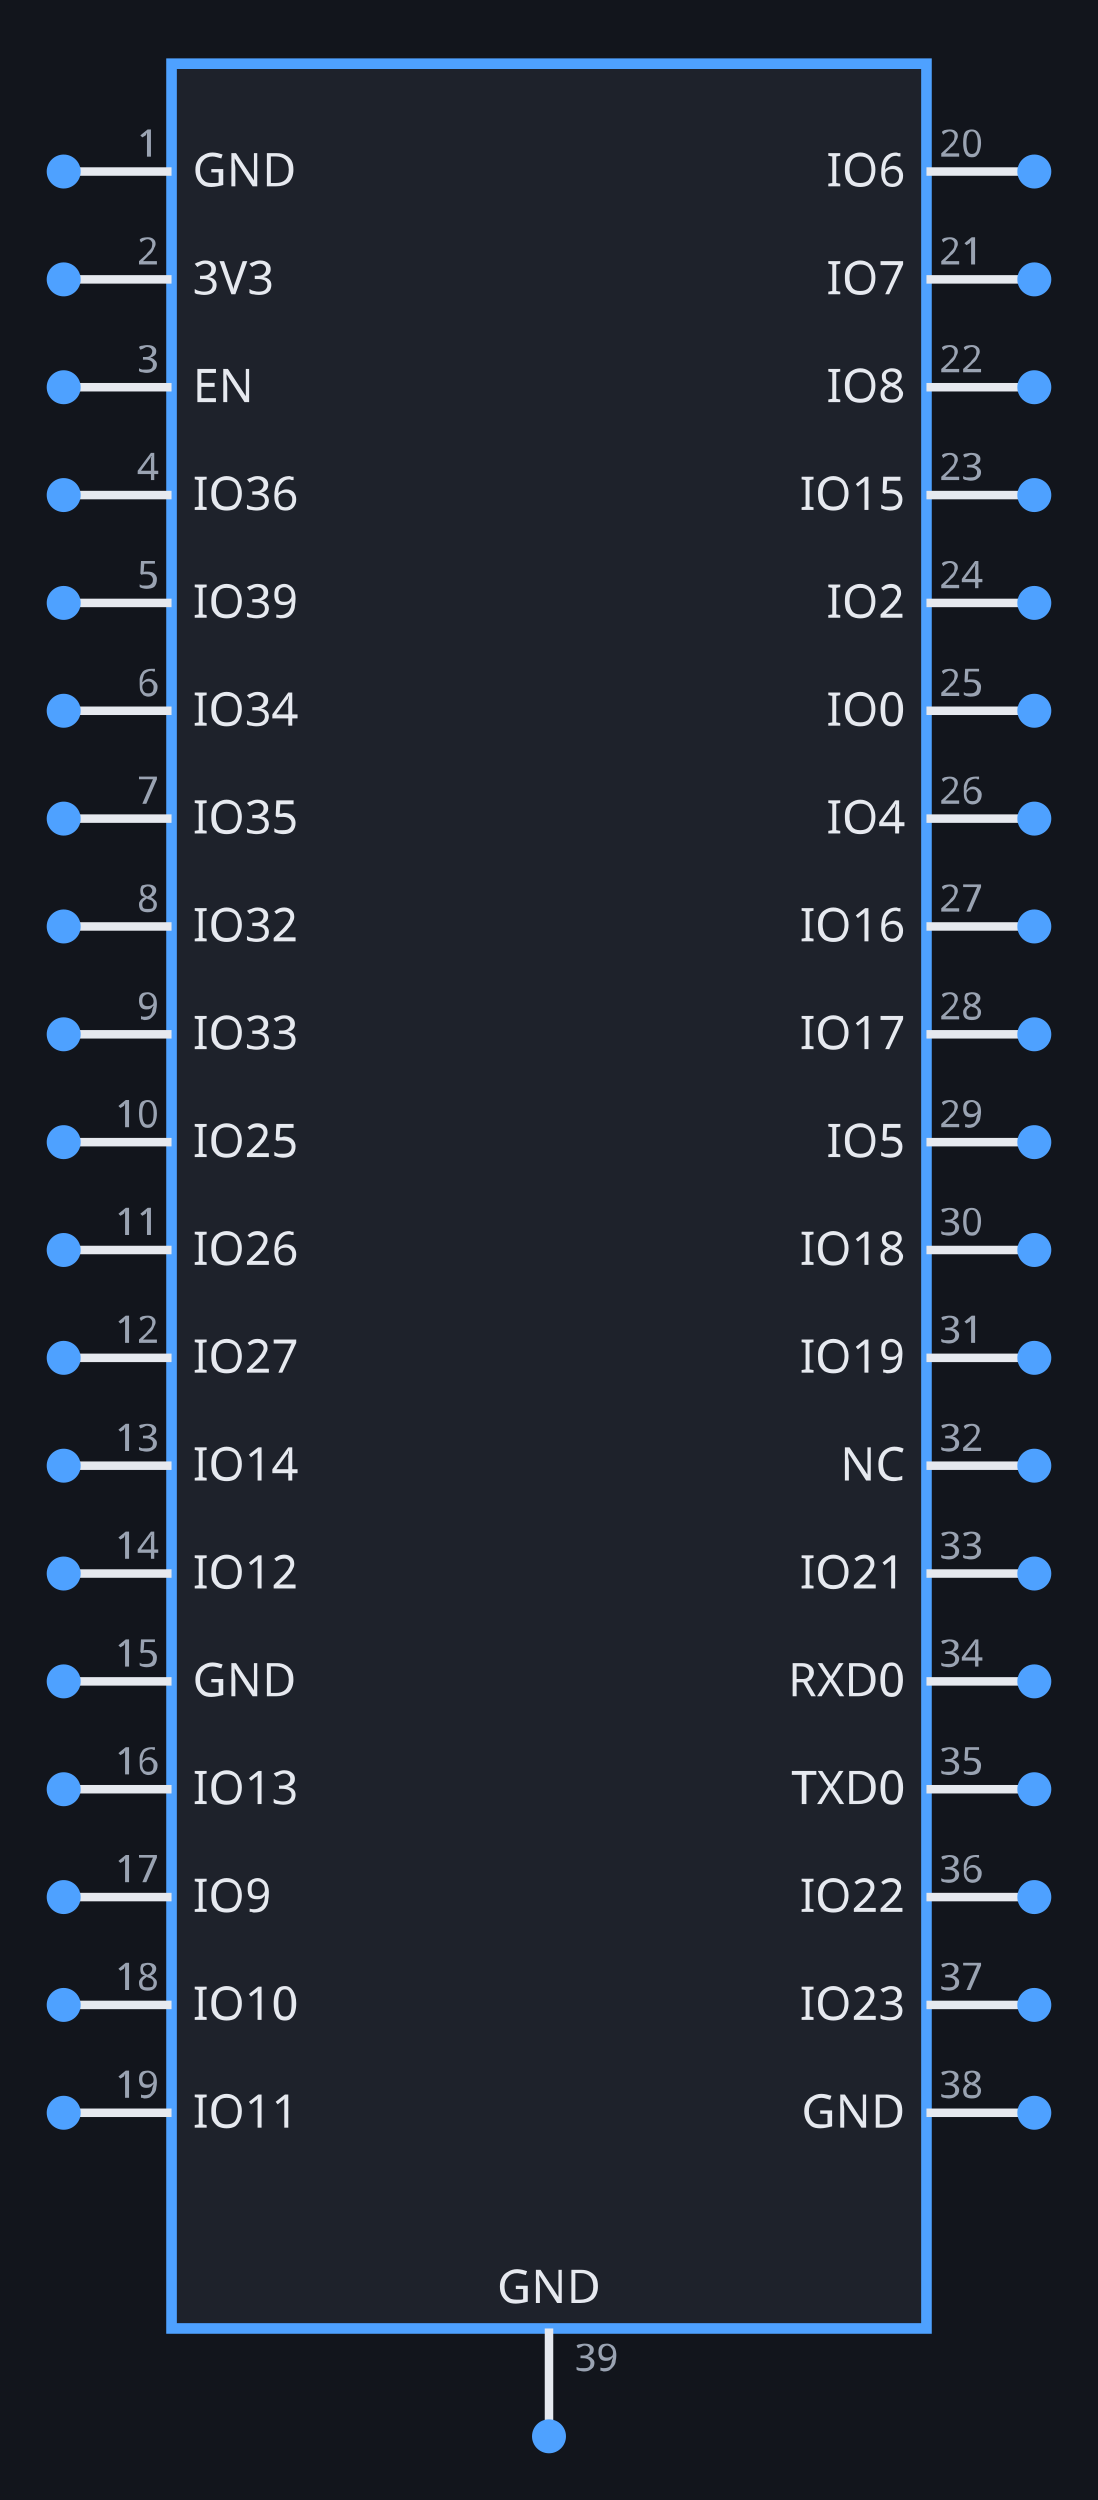
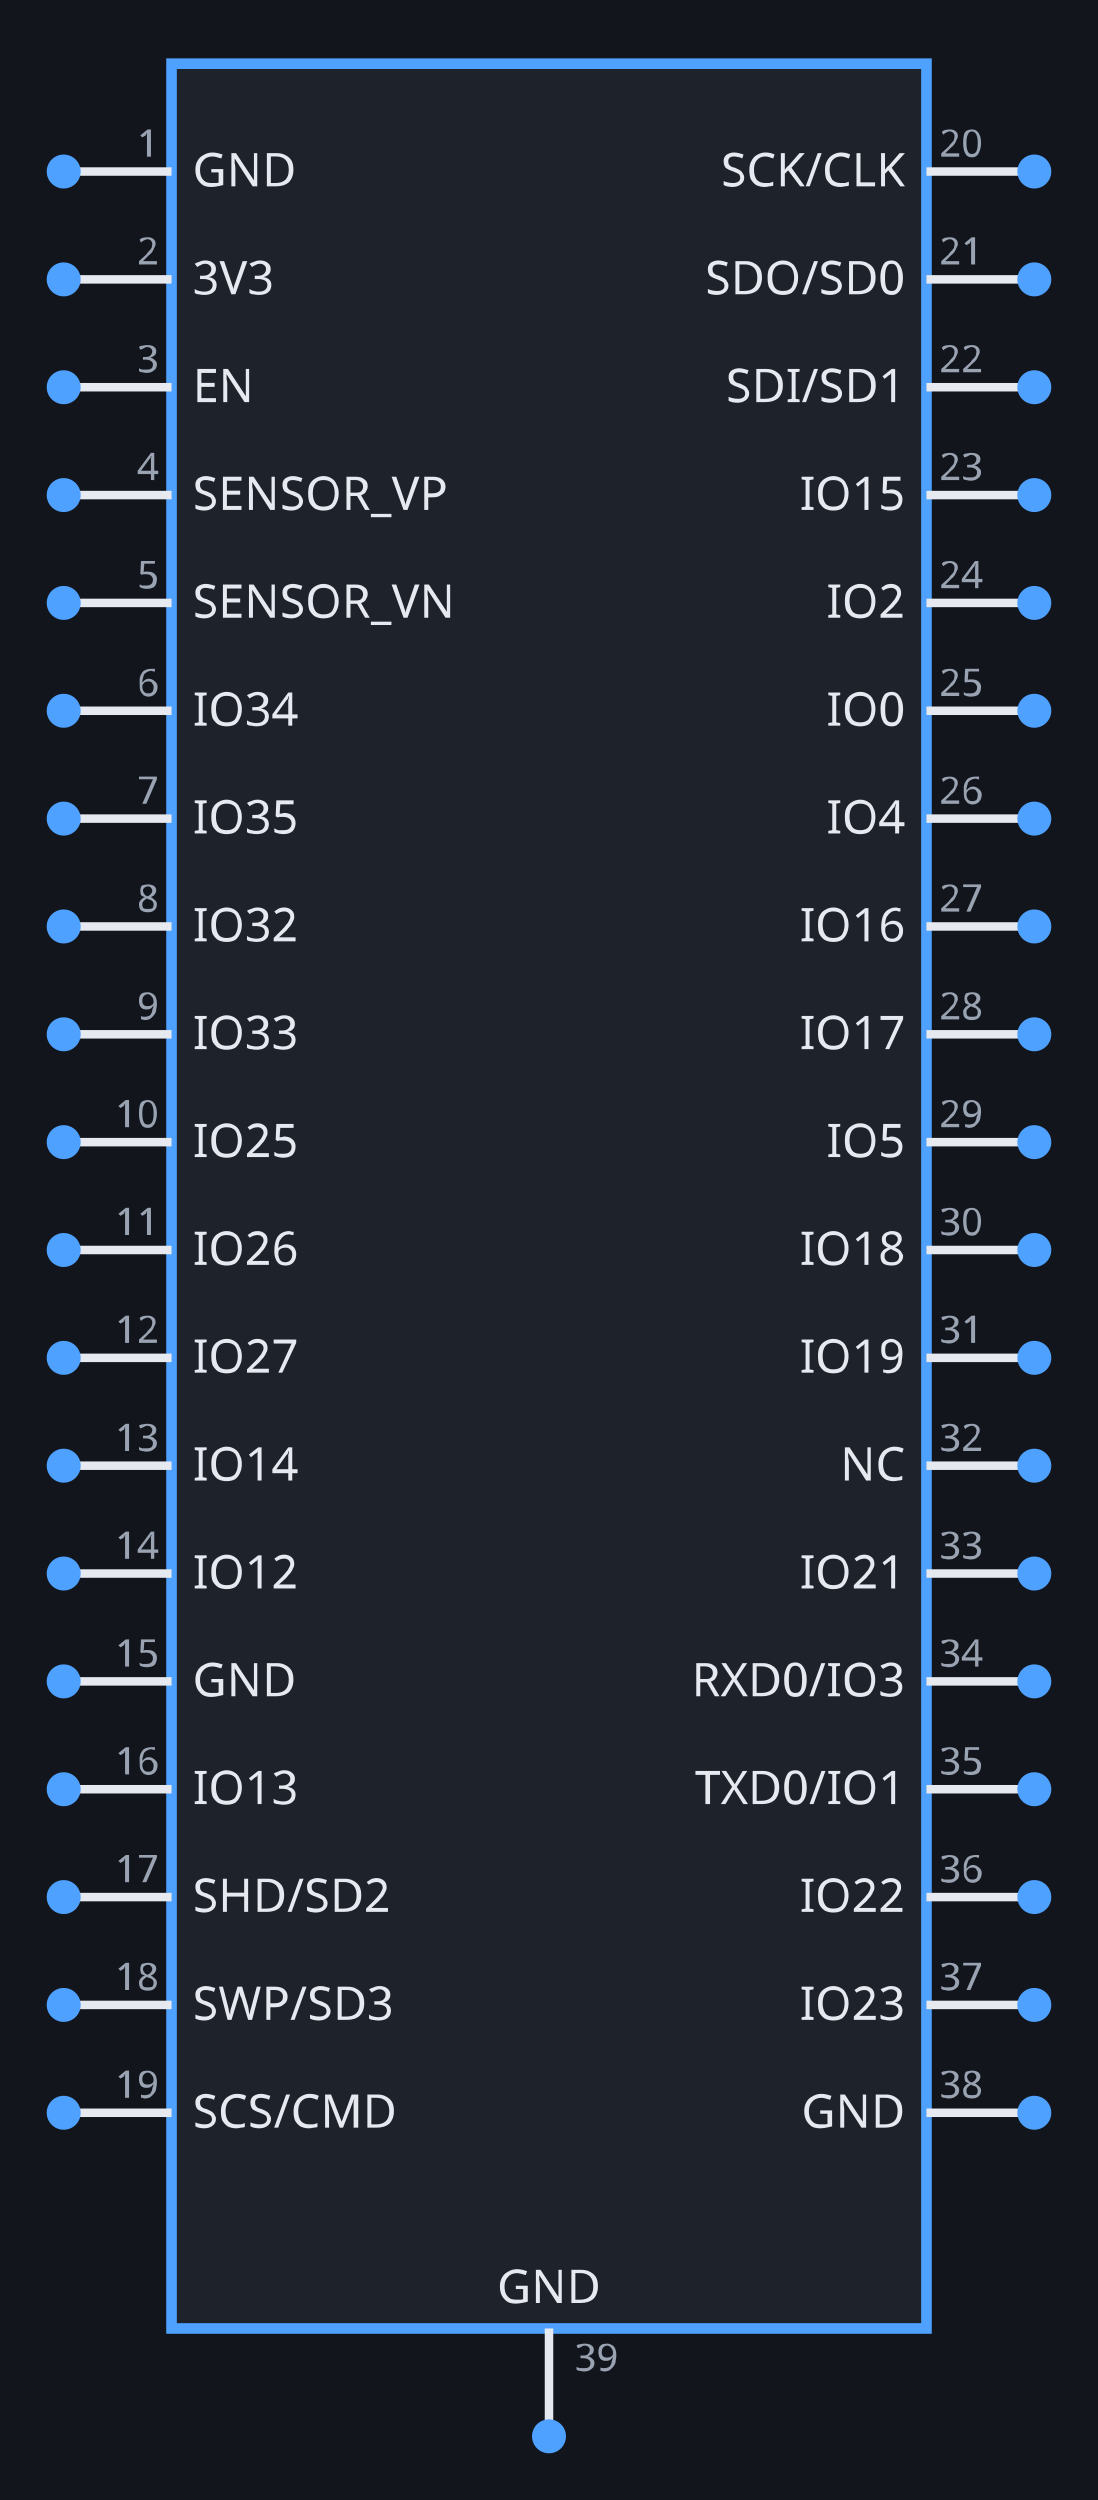
<svg xmlns="http://www.w3.org/2000/svg" viewBox="-12.93 -26.90 25.86 58.88" preserveAspectRatio="xMidYMid meet" style="width:100%;height:100%">
  <rect x="-12.93" y="-26.90" width="25.86" height="58.88" fill="#12151c" />
  <rect x="-8.890" y="-25.400" width="17.780" height="53.340" fill="#1e222b" stroke="#4ea1ff" stroke-width="0.25" />
  <line x1="-11.430" y1="-22.860" x2="-8.890" y2="-22.860" stroke="#e6e9ef" stroke-width="0.2" />
  <circle cx="-11.430" cy="-22.860" r="0.4" fill="#4ea1ff" />
  <text x="-8.390" y="-22.510" fill="#e6e9ef" font-size="1.1" text-anchor="start" font-family="sans-serif">GND</text>
  <text x="-9.190" y="-23.210" fill="#9aa3b2" font-size="0.9" text-anchor="end" font-family="sans-serif">1</text>
  <line x1="-11.430" y1="-20.320" x2="-8.890" y2="-20.320" stroke="#e6e9ef" stroke-width="0.2" />
  <circle cx="-11.430" cy="-20.320" r="0.4" fill="#4ea1ff" />
  <text x="-8.390" y="-19.970" fill="#e6e9ef" font-size="1.1" text-anchor="start" font-family="sans-serif">3V3</text>
  <text x="-9.190" y="-20.670" fill="#9aa3b2" font-size="0.9" text-anchor="end" font-family="sans-serif">2</text>
  <line x1="-11.430" y1="-17.780" x2="-8.890" y2="-17.780" stroke="#e6e9ef" stroke-width="0.2" />
  <circle cx="-11.430" cy="-17.780" r="0.4" fill="#4ea1ff" />
  <text x="-8.390" y="-17.430" fill="#e6e9ef" font-size="1.1" text-anchor="start" font-family="sans-serif">EN</text>
  <text x="-9.190" y="-18.130" fill="#9aa3b2" font-size="0.9" text-anchor="end" font-family="sans-serif">3</text>
  <line x1="-11.430" y1="-15.240" x2="-8.890" y2="-15.240" stroke="#e6e9ef" stroke-width="0.2" />
  <circle cx="-11.430" cy="-15.240" r="0.4" fill="#4ea1ff" />
-   <text x="-8.390" y="-14.890" fill="#e6e9ef" font-size="1.1" text-anchor="start" font-family="sans-serif">IO36</text>
+   <text x="-8.390" y="-14.890" fill="#e6e9ef" font-size="1.1" text-anchor="start" font-family="sans-serif">SENSOR_VP</text>
  <text x="-9.190" y="-15.590" fill="#9aa3b2" font-size="0.9" text-anchor="end" font-family="sans-serif">4</text>
  <line x1="-11.430" y1="-12.700" x2="-8.890" y2="-12.700" stroke="#e6e9ef" stroke-width="0.2" />
  <circle cx="-11.430" cy="-12.700" r="0.4" fill="#4ea1ff" />
-   <text x="-8.390" y="-12.350" fill="#e6e9ef" font-size="1.1" text-anchor="start" font-family="sans-serif">IO39</text>
+   <text x="-8.390" y="-12.350" fill="#e6e9ef" font-size="1.1" text-anchor="start" font-family="sans-serif">SENSOR_VN</text>
  <text x="-9.190" y="-13.050" fill="#9aa3b2" font-size="0.9" text-anchor="end" font-family="sans-serif">5</text>
  <line x1="-11.430" y1="-10.160" x2="-8.890" y2="-10.160" stroke="#e6e9ef" stroke-width="0.2" />
  <circle cx="-11.430" cy="-10.160" r="0.4" fill="#4ea1ff" />
  <text x="-8.390" y="-9.810" fill="#e6e9ef" font-size="1.1" text-anchor="start" font-family="sans-serif">IO34</text>
  <text x="-9.190" y="-10.510" fill="#9aa3b2" font-size="0.9" text-anchor="end" font-family="sans-serif">6</text>
  <line x1="-11.430" y1="-7.620" x2="-8.890" y2="-7.620" stroke="#e6e9ef" stroke-width="0.2" />
  <circle cx="-11.430" cy="-7.620" r="0.4" fill="#4ea1ff" />
  <text x="-8.390" y="-7.270" fill="#e6e9ef" font-size="1.1" text-anchor="start" font-family="sans-serif">IO35</text>
  <text x="-9.190" y="-7.970" fill="#9aa3b2" font-size="0.9" text-anchor="end" font-family="sans-serif">7</text>
  <line x1="-11.430" y1="-5.080" x2="-8.890" y2="-5.080" stroke="#e6e9ef" stroke-width="0.2" />
  <circle cx="-11.430" cy="-5.080" r="0.4" fill="#4ea1ff" />
  <text x="-8.390" y="-4.730" fill="#e6e9ef" font-size="1.1" text-anchor="start" font-family="sans-serif">IO32</text>
  <text x="-9.190" y="-5.430" fill="#9aa3b2" font-size="0.9" text-anchor="end" font-family="sans-serif">8</text>
  <line x1="-11.430" y1="-2.540" x2="-8.890" y2="-2.540" stroke="#e6e9ef" stroke-width="0.2" />
  <circle cx="-11.430" cy="-2.540" r="0.4" fill="#4ea1ff" />
  <text x="-8.390" y="-2.190" fill="#e6e9ef" font-size="1.1" text-anchor="start" font-family="sans-serif">IO33</text>
  <text x="-9.190" y="-2.890" fill="#9aa3b2" font-size="0.9" text-anchor="end" font-family="sans-serif">9</text>
  <line x1="-11.430" y1="-0.000" x2="-8.890" y2="-0.000" stroke="#e6e9ef" stroke-width="0.2" />
  <circle cx="-11.430" cy="-0.000" r="0.4" fill="#4ea1ff" />
  <text x="-8.390" y="0.350" fill="#e6e9ef" font-size="1.1" text-anchor="start" font-family="sans-serif">IO25</text>
  <text x="-9.190" y="-0.350" fill="#9aa3b2" font-size="0.9" text-anchor="end" font-family="sans-serif">10</text>
  <line x1="-11.430" y1="2.540" x2="-8.890" y2="2.540" stroke="#e6e9ef" stroke-width="0.2" />
  <circle cx="-11.430" cy="2.540" r="0.4" fill="#4ea1ff" />
  <text x="-8.390" y="2.890" fill="#e6e9ef" font-size="1.1" text-anchor="start" font-family="sans-serif">IO26</text>
  <text x="-9.190" y="2.190" fill="#9aa3b2" font-size="0.9" text-anchor="end" font-family="sans-serif">11</text>
  <line x1="-11.430" y1="5.080" x2="-8.890" y2="5.080" stroke="#e6e9ef" stroke-width="0.2" />
  <circle cx="-11.430" cy="5.080" r="0.4" fill="#4ea1ff" />
  <text x="-8.390" y="5.430" fill="#e6e9ef" font-size="1.1" text-anchor="start" font-family="sans-serif">IO27</text>
  <text x="-9.190" y="4.730" fill="#9aa3b2" font-size="0.9" text-anchor="end" font-family="sans-serif">12</text>
  <line x1="-11.430" y1="7.620" x2="-8.890" y2="7.620" stroke="#e6e9ef" stroke-width="0.2" />
  <circle cx="-11.430" cy="7.620" r="0.4" fill="#4ea1ff" />
  <text x="-8.390" y="7.970" fill="#e6e9ef" font-size="1.1" text-anchor="start" font-family="sans-serif">IO14</text>
  <text x="-9.190" y="7.270" fill="#9aa3b2" font-size="0.9" text-anchor="end" font-family="sans-serif">13</text>
  <line x1="-11.430" y1="10.160" x2="-8.890" y2="10.160" stroke="#e6e9ef" stroke-width="0.2" />
  <circle cx="-11.430" cy="10.160" r="0.4" fill="#4ea1ff" />
  <text x="-8.390" y="10.510" fill="#e6e9ef" font-size="1.1" text-anchor="start" font-family="sans-serif">IO12</text>
  <text x="-9.190" y="9.810" fill="#9aa3b2" font-size="0.9" text-anchor="end" font-family="sans-serif">14</text>
  <line x1="-11.430" y1="12.700" x2="-8.890" y2="12.700" stroke="#e6e9ef" stroke-width="0.2" />
  <circle cx="-11.430" cy="12.700" r="0.4" fill="#4ea1ff" />
  <text x="-8.390" y="13.050" fill="#e6e9ef" font-size="1.1" text-anchor="start" font-family="sans-serif">GND</text>
  <text x="-9.190" y="12.350" fill="#9aa3b2" font-size="0.9" text-anchor="end" font-family="sans-serif">15</text>
  <line x1="-11.430" y1="15.240" x2="-8.890" y2="15.240" stroke="#e6e9ef" stroke-width="0.2" />
  <circle cx="-11.430" cy="15.240" r="0.4" fill="#4ea1ff" />
  <text x="-8.390" y="15.590" fill="#e6e9ef" font-size="1.1" text-anchor="start" font-family="sans-serif">IO13</text>
  <text x="-9.190" y="14.890" fill="#9aa3b2" font-size="0.9" text-anchor="end" font-family="sans-serif">16</text>
  <line x1="-11.430" y1="17.780" x2="-8.890" y2="17.780" stroke="#e6e9ef" stroke-width="0.2" />
  <circle cx="-11.430" cy="17.780" r="0.4" fill="#4ea1ff" />
-   <text x="-8.390" y="18.130" fill="#e6e9ef" font-size="1.1" text-anchor="start" font-family="sans-serif">IO9</text>
+   <text x="-8.390" y="18.130" fill="#e6e9ef" font-size="1.1" text-anchor="start" font-family="sans-serif">SHD/SD2</text>
  <text x="-9.190" y="17.430" fill="#9aa3b2" font-size="0.9" text-anchor="end" font-family="sans-serif">17</text>
  <line x1="-11.430" y1="20.320" x2="-8.890" y2="20.320" stroke="#e6e9ef" stroke-width="0.2" />
  <circle cx="-11.430" cy="20.320" r="0.4" fill="#4ea1ff" />
-   <text x="-8.390" y="20.670" fill="#e6e9ef" font-size="1.1" text-anchor="start" font-family="sans-serif">IO10</text>
+   <text x="-8.390" y="20.670" fill="#e6e9ef" font-size="1.1" text-anchor="start" font-family="sans-serif">SWP/SD3</text>
  <text x="-9.190" y="19.970" fill="#9aa3b2" font-size="0.9" text-anchor="end" font-family="sans-serif">18</text>
  <line x1="-11.430" y1="22.860" x2="-8.890" y2="22.860" stroke="#e6e9ef" stroke-width="0.2" />
  <circle cx="-11.430" cy="22.860" r="0.4" fill="#4ea1ff" />
-   <text x="-8.390" y="23.210" fill="#e6e9ef" font-size="1.1" text-anchor="start" font-family="sans-serif">IO11</text>
+   <text x="-8.390" y="23.210" fill="#e6e9ef" font-size="1.1" text-anchor="start" font-family="sans-serif">SCS/CMD</text>
  <text x="-9.190" y="22.510" fill="#9aa3b2" font-size="0.9" text-anchor="end" font-family="sans-serif">19</text>
  <line x1="11.430" y1="-22.860" x2="8.890" y2="-22.860" stroke="#e6e9ef" stroke-width="0.2" />
  <circle cx="11.430" cy="-22.860" r="0.4" fill="#4ea1ff" />
-   <text x="8.390" y="-22.510" fill="#e6e9ef" font-size="1.1" text-anchor="end" font-family="sans-serif">IO6</text>
+   <text x="8.390" y="-22.510" fill="#e6e9ef" font-size="1.1" text-anchor="end" font-family="sans-serif">SCK/CLK</text>
  <text x="9.190" y="-23.210" fill="#9aa3b2" font-size="0.9" text-anchor="start" font-family="sans-serif">20</text>
  <line x1="11.430" y1="-20.320" x2="8.890" y2="-20.320" stroke="#e6e9ef" stroke-width="0.2" />
  <circle cx="11.430" cy="-20.320" r="0.4" fill="#4ea1ff" />
-   <text x="8.390" y="-19.970" fill="#e6e9ef" font-size="1.1" text-anchor="end" font-family="sans-serif">IO7</text>
+   <text x="8.390" y="-19.970" fill="#e6e9ef" font-size="1.1" text-anchor="end" font-family="sans-serif">SDO/SD0</text>
  <text x="9.190" y="-20.670" fill="#9aa3b2" font-size="0.9" text-anchor="start" font-family="sans-serif">21</text>
  <line x1="11.430" y1="-17.780" x2="8.890" y2="-17.780" stroke="#e6e9ef" stroke-width="0.2" />
  <circle cx="11.430" cy="-17.780" r="0.4" fill="#4ea1ff" />
-   <text x="8.390" y="-17.430" fill="#e6e9ef" font-size="1.1" text-anchor="end" font-family="sans-serif">IO8</text>
+   <text x="8.390" y="-17.430" fill="#e6e9ef" font-size="1.1" text-anchor="end" font-family="sans-serif">SDI/SD1</text>
  <text x="9.190" y="-18.130" fill="#9aa3b2" font-size="0.9" text-anchor="start" font-family="sans-serif">22</text>
  <line x1="11.430" y1="-15.240" x2="8.890" y2="-15.240" stroke="#e6e9ef" stroke-width="0.2" />
  <circle cx="11.430" cy="-15.240" r="0.4" fill="#4ea1ff" />
  <text x="8.390" y="-14.890" fill="#e6e9ef" font-size="1.1" text-anchor="end" font-family="sans-serif">IO15</text>
  <text x="9.190" y="-15.590" fill="#9aa3b2" font-size="0.9" text-anchor="start" font-family="sans-serif">23</text>
  <line x1="11.430" y1="-12.700" x2="8.890" y2="-12.700" stroke="#e6e9ef" stroke-width="0.2" />
  <circle cx="11.430" cy="-12.700" r="0.4" fill="#4ea1ff" />
  <text x="8.390" y="-12.350" fill="#e6e9ef" font-size="1.1" text-anchor="end" font-family="sans-serif">IO2</text>
  <text x="9.190" y="-13.050" fill="#9aa3b2" font-size="0.9" text-anchor="start" font-family="sans-serif">24</text>
  <line x1="11.430" y1="-10.160" x2="8.890" y2="-10.160" stroke="#e6e9ef" stroke-width="0.2" />
  <circle cx="11.430" cy="-10.160" r="0.4" fill="#4ea1ff" />
  <text x="8.390" y="-9.810" fill="#e6e9ef" font-size="1.1" text-anchor="end" font-family="sans-serif">IO0</text>
  <text x="9.190" y="-10.510" fill="#9aa3b2" font-size="0.9" text-anchor="start" font-family="sans-serif">25</text>
  <line x1="11.430" y1="-7.620" x2="8.890" y2="-7.620" stroke="#e6e9ef" stroke-width="0.2" />
  <circle cx="11.430" cy="-7.620" r="0.4" fill="#4ea1ff" />
  <text x="8.390" y="-7.270" fill="#e6e9ef" font-size="1.1" text-anchor="end" font-family="sans-serif">IO4</text>
  <text x="9.190" y="-7.970" fill="#9aa3b2" font-size="0.9" text-anchor="start" font-family="sans-serif">26</text>
  <line x1="11.430" y1="-5.080" x2="8.890" y2="-5.080" stroke="#e6e9ef" stroke-width="0.2" />
  <circle cx="11.430" cy="-5.080" r="0.4" fill="#4ea1ff" />
  <text x="8.390" y="-4.730" fill="#e6e9ef" font-size="1.1" text-anchor="end" font-family="sans-serif">IO16</text>
  <text x="9.190" y="-5.430" fill="#9aa3b2" font-size="0.9" text-anchor="start" font-family="sans-serif">27</text>
  <line x1="11.430" y1="-2.540" x2="8.890" y2="-2.540" stroke="#e6e9ef" stroke-width="0.2" />
  <circle cx="11.430" cy="-2.540" r="0.4" fill="#4ea1ff" />
  <text x="8.390" y="-2.190" fill="#e6e9ef" font-size="1.1" text-anchor="end" font-family="sans-serif">IO17</text>
  <text x="9.190" y="-2.890" fill="#9aa3b2" font-size="0.9" text-anchor="start" font-family="sans-serif">28</text>
  <line x1="11.430" y1="-0.000" x2="8.890" y2="-0.000" stroke="#e6e9ef" stroke-width="0.2" />
  <circle cx="11.430" cy="-0.000" r="0.4" fill="#4ea1ff" />
  <text x="8.390" y="0.350" fill="#e6e9ef" font-size="1.1" text-anchor="end" font-family="sans-serif">IO5</text>
  <text x="9.190" y="-0.350" fill="#9aa3b2" font-size="0.9" text-anchor="start" font-family="sans-serif">29</text>
  <line x1="11.430" y1="2.540" x2="8.890" y2="2.540" stroke="#e6e9ef" stroke-width="0.2" />
  <circle cx="11.430" cy="2.540" r="0.4" fill="#4ea1ff" />
  <text x="8.390" y="2.890" fill="#e6e9ef" font-size="1.1" text-anchor="end" font-family="sans-serif">IO18</text>
  <text x="9.190" y="2.190" fill="#9aa3b2" font-size="0.9" text-anchor="start" font-family="sans-serif">30</text>
  <line x1="11.430" y1="5.080" x2="8.890" y2="5.080" stroke="#e6e9ef" stroke-width="0.2" />
  <circle cx="11.430" cy="5.080" r="0.4" fill="#4ea1ff" />
  <text x="8.390" y="5.430" fill="#e6e9ef" font-size="1.1" text-anchor="end" font-family="sans-serif">IO19</text>
  <text x="9.190" y="4.730" fill="#9aa3b2" font-size="0.9" text-anchor="start" font-family="sans-serif">31</text>
  <line x1="11.430" y1="7.620" x2="8.890" y2="7.620" stroke="#e6e9ef" stroke-width="0.2" />
  <circle cx="11.430" cy="7.620" r="0.4" fill="#4ea1ff" />
  <text x="8.390" y="7.970" fill="#e6e9ef" font-size="1.1" text-anchor="end" font-family="sans-serif">NC</text>
  <text x="9.190" y="7.270" fill="#9aa3b2" font-size="0.9" text-anchor="start" font-family="sans-serif">32</text>
  <line x1="11.430" y1="10.160" x2="8.890" y2="10.160" stroke="#e6e9ef" stroke-width="0.2" />
  <circle cx="11.430" cy="10.160" r="0.4" fill="#4ea1ff" />
  <text x="8.390" y="10.510" fill="#e6e9ef" font-size="1.1" text-anchor="end" font-family="sans-serif">IO21</text>
  <text x="9.190" y="9.810" fill="#9aa3b2" font-size="0.9" text-anchor="start" font-family="sans-serif">33</text>
  <line x1="11.430" y1="12.700" x2="8.890" y2="12.700" stroke="#e6e9ef" stroke-width="0.2" />
  <circle cx="11.430" cy="12.700" r="0.4" fill="#4ea1ff" />
-   <text x="8.390" y="13.050" fill="#e6e9ef" font-size="1.1" text-anchor="end" font-family="sans-serif">RXD0</text>
+   <text x="8.390" y="13.050" fill="#e6e9ef" font-size="1.1" text-anchor="end" font-family="sans-serif">RXD0/IO3</text>
  <text x="9.190" y="12.350" fill="#9aa3b2" font-size="0.9" text-anchor="start" font-family="sans-serif">34</text>
  <line x1="11.430" y1="15.240" x2="8.890" y2="15.240" stroke="#e6e9ef" stroke-width="0.2" />
  <circle cx="11.430" cy="15.240" r="0.4" fill="#4ea1ff" />
-   <text x="8.390" y="15.590" fill="#e6e9ef" font-size="1.1" text-anchor="end" font-family="sans-serif">TXD0</text>
+   <text x="8.390" y="15.590" fill="#e6e9ef" font-size="1.1" text-anchor="end" font-family="sans-serif">TXD0/IO1</text>
  <text x="9.190" y="14.890" fill="#9aa3b2" font-size="0.9" text-anchor="start" font-family="sans-serif">35</text>
  <line x1="11.430" y1="17.780" x2="8.890" y2="17.780" stroke="#e6e9ef" stroke-width="0.2" />
  <circle cx="11.430" cy="17.780" r="0.4" fill="#4ea1ff" />
  <text x="8.390" y="18.130" fill="#e6e9ef" font-size="1.1" text-anchor="end" font-family="sans-serif">IO22</text>
  <text x="9.190" y="17.430" fill="#9aa3b2" font-size="0.9" text-anchor="start" font-family="sans-serif">36</text>
  <line x1="11.430" y1="20.320" x2="8.890" y2="20.320" stroke="#e6e9ef" stroke-width="0.2" />
  <circle cx="11.430" cy="20.320" r="0.4" fill="#4ea1ff" />
  <text x="8.390" y="20.670" fill="#e6e9ef" font-size="1.1" text-anchor="end" font-family="sans-serif">IO23</text>
  <text x="9.190" y="19.970" fill="#9aa3b2" font-size="0.9" text-anchor="start" font-family="sans-serif">37</text>
  <line x1="11.430" y1="22.860" x2="8.890" y2="22.860" stroke="#e6e9ef" stroke-width="0.2" />
  <circle cx="11.430" cy="22.860" r="0.4" fill="#4ea1ff" />
  <text x="8.390" y="23.210" fill="#e6e9ef" font-size="1.1" text-anchor="end" font-family="sans-serif">GND</text>
  <text x="9.190" y="22.510" fill="#9aa3b2" font-size="0.9" text-anchor="start" font-family="sans-serif">38</text>
  <line x1="0.000" y1="30.480" x2="0.000" y2="27.940" stroke="#e6e9ef" stroke-width="0.2" />
  <circle cx="0.000" cy="30.480" r="0.4" fill="#4ea1ff" />
  <text x="0.000" y="27.340" fill="#e6e9ef" font-size="1.1" text-anchor="middle" font-family="sans-serif">GND</text>
  <text x="0.600" y="28.940" fill="#9aa3b2" font-size="0.9" text-anchor="start" font-family="sans-serif">39</text>
</svg>
